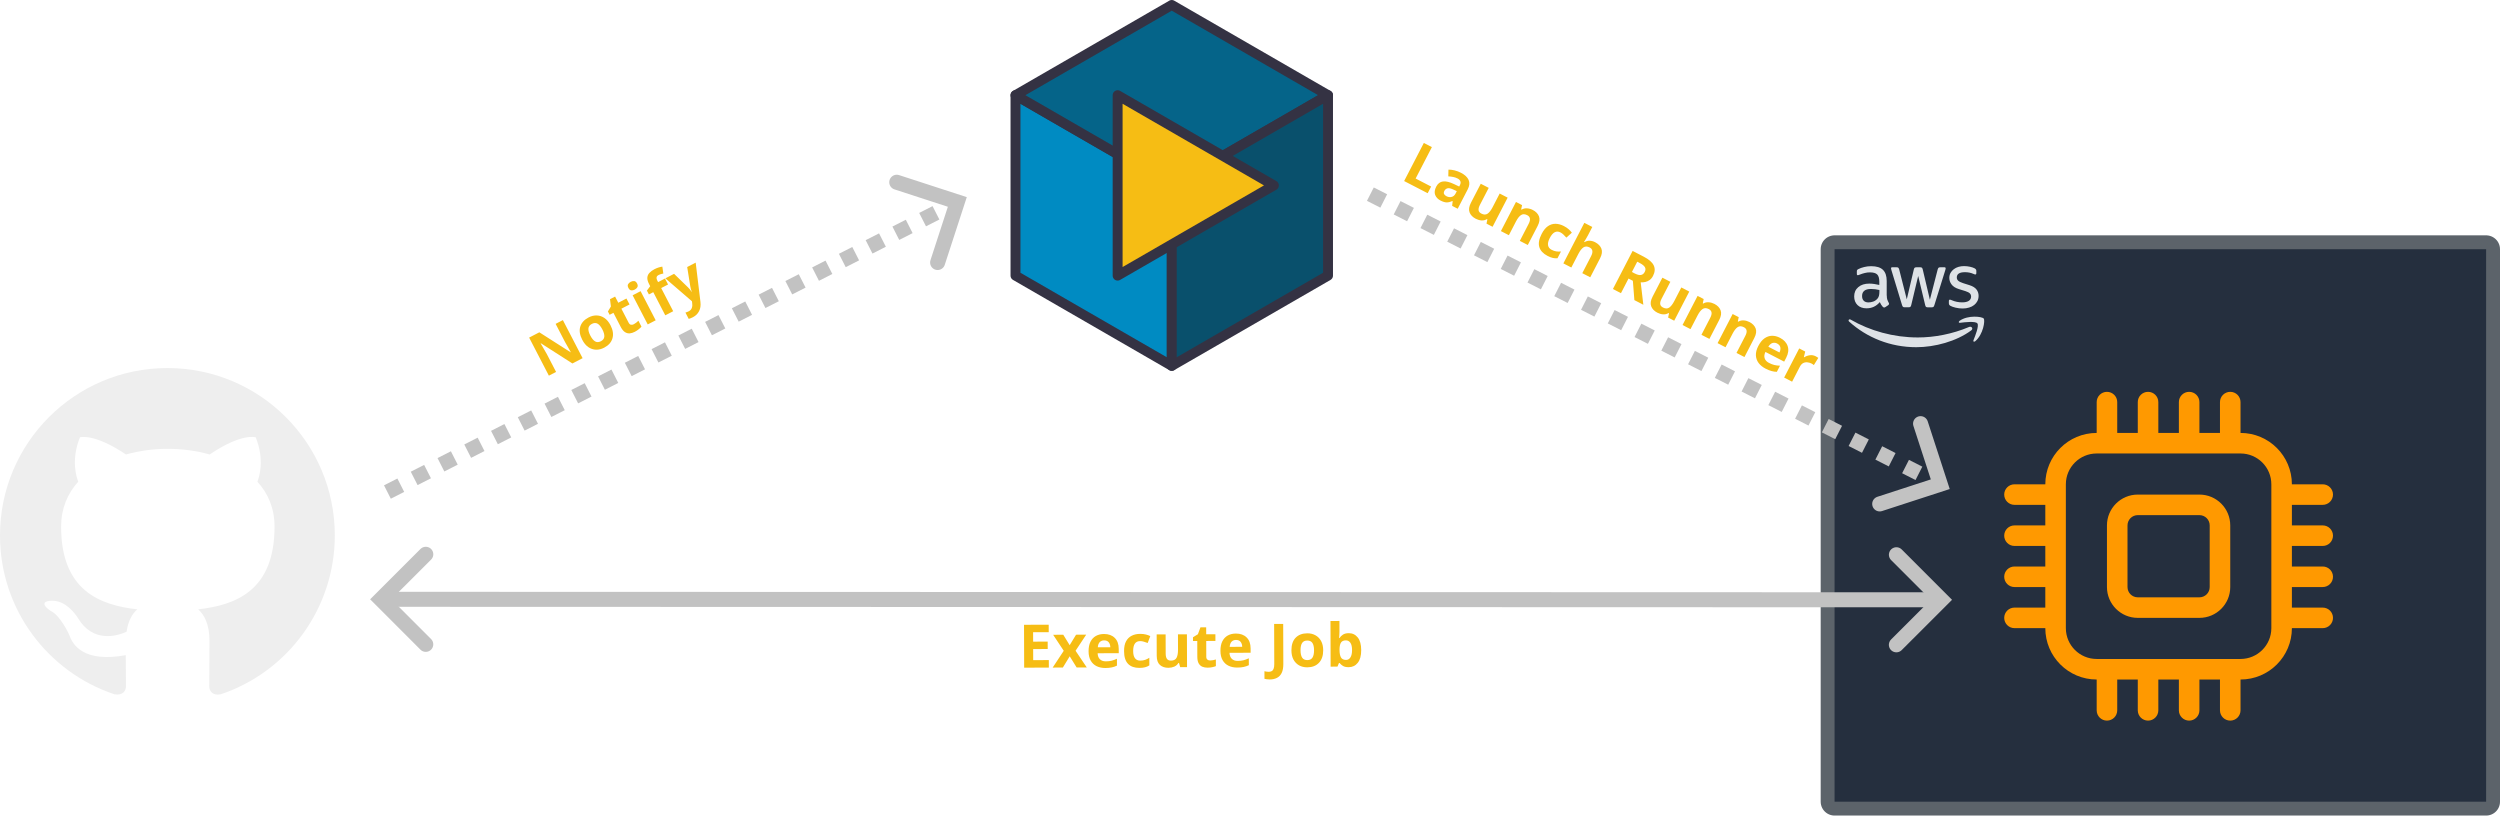
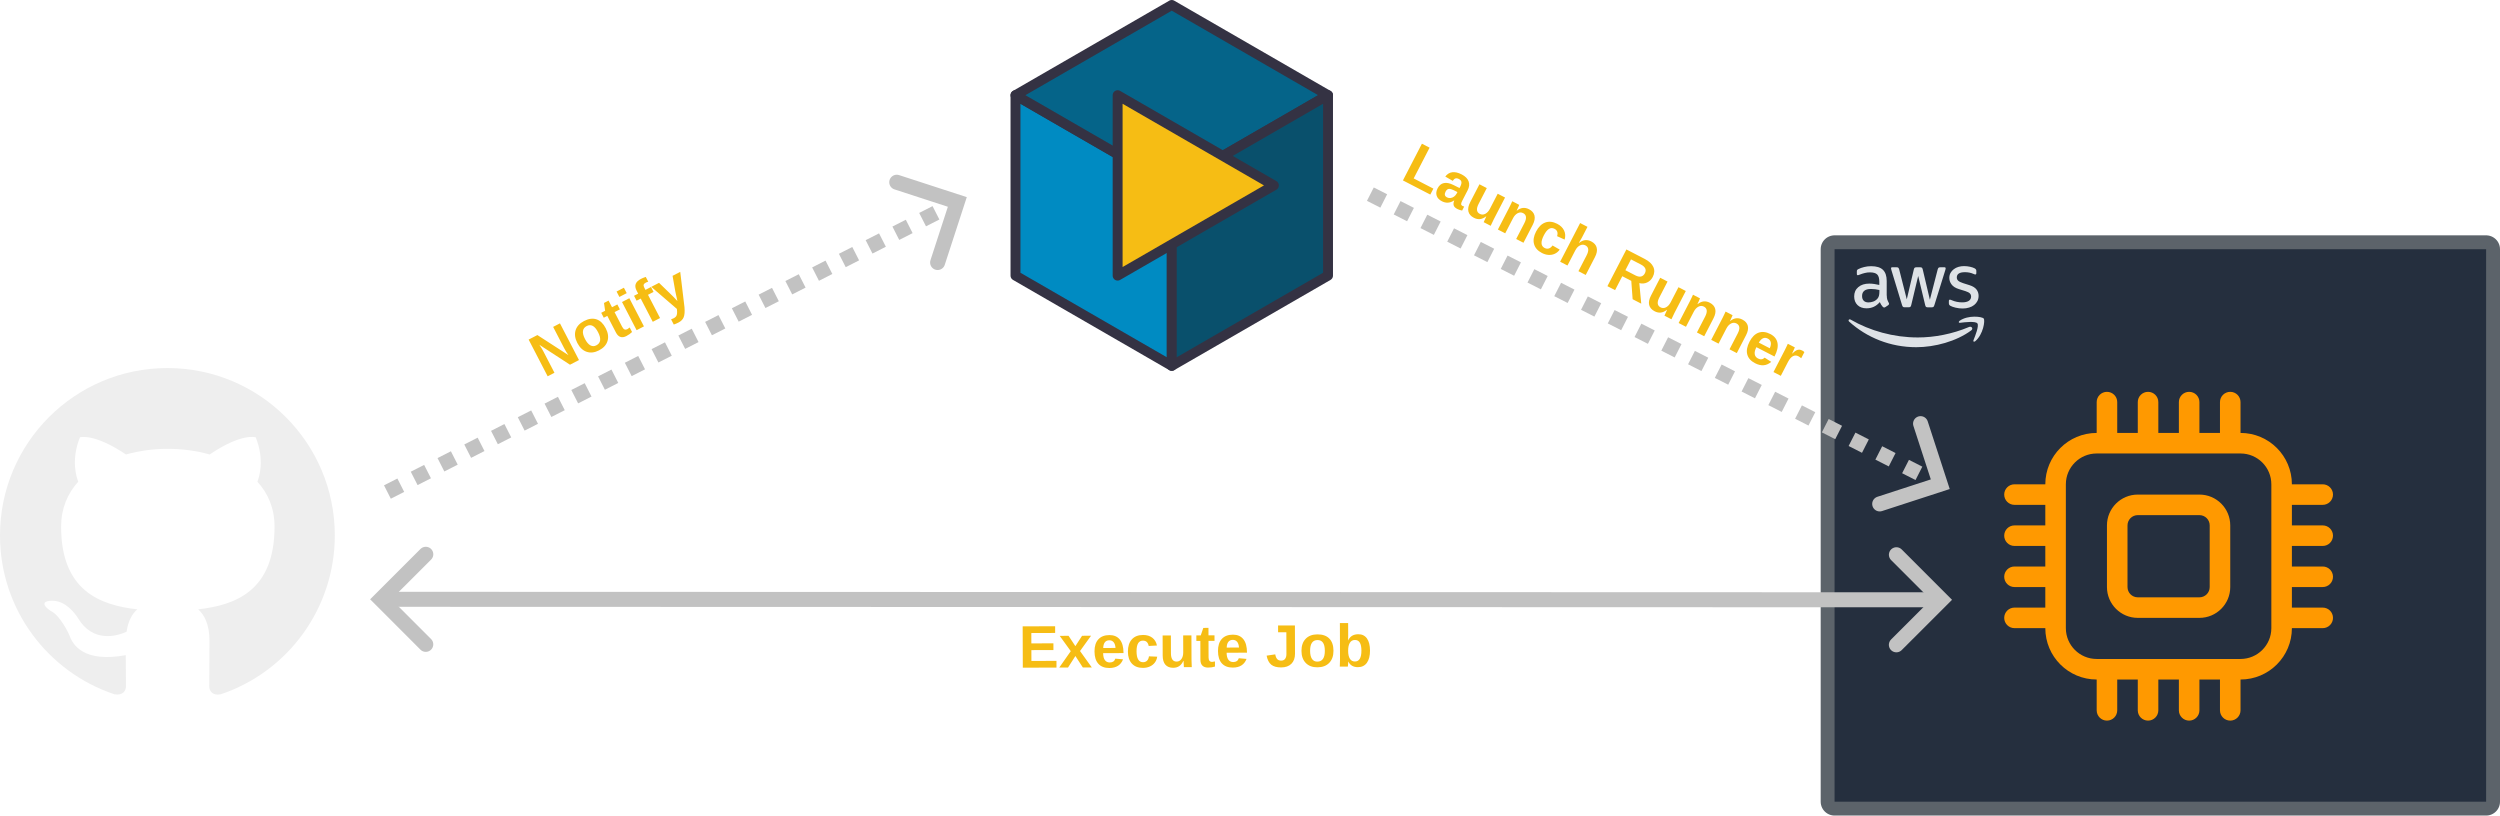
<svg xmlns="http://www.w3.org/2000/svg" xmlns:xlink="http://www.w3.org/1999/xlink" width="832.622" height="271.622" viewBox="0 0 832.622 271.622" version="1.1" id="svg5" xml:space="preserve">
  <defs id="defs2">
    <linearGradient id="linearGradient15502">
      <stop style="stop-color:#000000;stop-opacity:1;" offset="0" id="stop15500" />
    </linearGradient>
    <linearGradient id="linearGradient15424">
      <stop style="stop-color:#343243;stop-opacity:1;" offset="0" id="stop15422" />
    </linearGradient>
    <marker style="overflow:visible" id="Square" refX="0" refY="0" orient="auto" markerWidth="5.667" markerHeight="5.667" viewBox="0 0 5.667 5.667" preserveAspectRatio="xMidYMid">
      <path transform="scale(0.5)" style="fill:context-stroke;fill-rule:evenodd;stroke:context-stroke;stroke-width:1pt" d="M -5,-5 V 5 H 5 V -5 Z" id="Squere" />
    </marker>
    <linearGradient id="linearGradient5817">
      <stop style="stop-color:#343243;stop-opacity:1;" offset="0" id="stop5815" />
    </linearGradient>
    <linearGradient id="linearGradient3497">
      <stop style="stop-color:#2c3b6a;stop-opacity:1;" offset="0" id="stop3495" />
    </linearGradient>
    <linearGradient id="linearGradient1042">
      <stop style="stop-color:#5c636a;stop-opacity:1;" offset="0" id="stop1040" />
    </linearGradient>
    <marker style="overflow:visible" id="marker13718-6" refX="0" refY="0" orient="auto-start-reverse" markerWidth="4.207" markerHeight="7" viewBox="0 0 4.207 7" preserveAspectRatio="xMidYMid">
      <path style="fill:none;stroke:context-stroke;stroke-width:1;stroke-linecap:round" d="M 3,-3 0,0 3,3" id="path13716-1" transform="rotate(180,0.125,0)" />
    </marker>
    <linearGradient xlink:href="#linearGradient1042" id="linearGradient5819" x1="995.506" y1="236.893" x2="1214.948" y2="236.893" gradientUnits="userSpaceOnUse" />
    <linearGradient x1="0" y1="1" x2="1" y2="0" id="linearGradient-1">
      <stop stop-color="#C8511B" offset="0%" id="stop13376" />
      <stop stop-color="#FF9900" offset="100%" id="stop13378" />
    </linearGradient>
    <marker style="overflow:visible" id="Arrow3-8" refX="0" refY="0" orient="auto-start-reverse" markerWidth="4.207" markerHeight="7" viewBox="0 0 4.207 7" preserveAspectRatio="xMidYMid">
      <path style="fill:none;stroke:context-stroke;stroke-width:1;stroke-linecap:round" d="M 3,-3 0,0 3,3" id="arrow3-0" transform="rotate(180,0.125,0)" />
    </marker>
    <marker style="overflow:visible" id="Arrow3-8-8" refX="0" refY="0" orient="auto-start-reverse" markerWidth="4.207" markerHeight="7" viewBox="0 0 4.207 7" preserveAspectRatio="xMidYMid">
      <path style="fill:none;stroke:context-stroke;stroke-width:1;stroke-linecap:round" d="M 3,-3 0,0 3,3" id="arrow3-0-4" transform="rotate(180,0.125,0)" />
    </marker>
  </defs>
  <g id="layer1" transform="translate(-392.7271,-47.39289)">
    <g style="clip-rule:evenodd;fill-rule:evenodd;image-rendering:optimizeQuality;shape-rendering:geometricPrecision;text-rendering:geometricPrecision" id="g2538" transform="matrix(0.01201925,0,0,0.01201925,722.8844,49.04551)">
      <polygon fill="#008bc2" points="5000,10000 670,7500 670,2500 5000,5000 " id="polygon2519" />
      <polygon fill="#056489" points="9330,2500 5000,5000 670,2500 5000,0 " id="polygon2521" />
      <polygon fill="#09506c" points="9330,2500 9330,7500 5000,10000 5000,5000 " id="polygon2523" />
      <polygon fill="#f6bd14" points="3500,7500 7830,5000 3500,2500 " id="polygon2525" />
    </g>
    <g style="fill:#eeeeee;fill-opacity:1" id="g4893" transform="matrix(6.969345,0,0,6.969345,392.7271,169.9737)">
      <path d="M 8,0 C 3.58,0 0,3.58 0,8 c 0,3.54 2.29,6.53 5.47,7.59 0.4,0.07 0.55,-0.17 0.55,-0.38 0,-0.19 -0.01,-0.82 -0.01,-1.49 C 4,14.09 3.48,13.23 3.32,12.78 3.23,12.55 2.84,11.84 2.5,11.65 2.22,11.5 1.82,11.13 2.49,11.12 3.12,11.11 3.57,11.7 3.72,11.94 4.44,13.15 5.59,12.81 6.05,12.6 6.12,12.08 6.33,11.73 6.56,11.53 4.78,11.33 2.92,10.64 2.92,7.58 2.92,6.71 3.23,5.99 3.74,5.43 3.66,5.23 3.38,4.41 3.82,3.31 c 0,0 0.67,-0.21 2.2,0.82 0.64,-0.18 1.32,-0.27 2,-0.27 0.68,0 1.36,0.09 2,0.27 1.53,-1.04 2.2,-0.82 2.2,-0.82 0.44,1.1 0.16,1.92 0.08,2.12 0.51,0.56 0.82,1.27 0.82,2.15 0,3.07 -1.87,3.75 -3.65,3.95 0.29,0.25 0.54,0.73 0.54,1.48 0,1.07 -0.01,1.93 -0.01,2.2 0,0.21 0.15,0.46 0.55,0.38 A 8.01,8.01 0 0 0 16,8 C 16,3.58 12.42,0 8,0" id="path4884" style="fill:#eeeeee;fill-opacity:1" />
    </g>
    <g id="g33512" transform="translate(7,-14.5)">
      <rect style="fill:#252f3e;fill-opacity:1;stroke:url(#linearGradient5819);stroke-width:9.245;stroke-linecap:round;stroke-linejoin:round;stroke-dasharray:none;stroke-dashoffset:0;stroke-opacity:1;paint-order:markers stroke fill" id="rect3493" width="217" height="184" x="996.727" y="144.893" />
      <g style="fill:#ff9900;fill-opacity:1" id="g3040" transform="matrix(6.84375,0,0,6.84375,1053.227,192.3929)">
        <path d="M 5,0 A 0.5,0.5 0 0 1 5.5,0.5 V 2 h 1 V 0.5 a 0.5,0.5 0 0 1 1,0 V 2 h 1 V 0.5 a 0.5,0.5 0 0 1 1,0 V 2 h 1 V 0.5 a 0.5,0.5 0 0 1 1,0 V 2 A 2.5,2.5 0 0 1 14,4.5 h 1.5 a 0.5,0.5 0 0 1 0,1 H 14 v 1 h 1.5 a 0.5,0.5 0 0 1 0,1 H 14 v 1 h 1.5 a 0.5,0.5 0 0 1 0,1 H 14 v 1 h 1.5 a 0.5,0.5 0 0 1 0,1 H 14 A 2.5,2.5 0 0 1 11.5,14 v 1.5 a 0.5,0.5 0 0 1 -1,0 V 14 h -1 v 1.5 a 0.5,0.5 0 0 1 -1,0 V 14 h -1 v 1.5 a 0.5,0.5 0 0 1 -1,0 V 14 h -1 v 1.5 a 0.5,0.5 0 0 1 -1,0 V 14 A 2.5,2.5 0 0 1 2,11.5 H 0.5 a 0.5,0.5 0 0 1 0,-1 H 2 v -1 H 0.5 a 0.5,0.5 0 0 1 0,-1 H 2 v -1 H 0.5 a 0.5,0.5 0 0 1 0,-1 H 2 v -1 H 0.5 a 0.5,0.5 0 0 1 0,-1 H 2 A 2.5,2.5 0 0 1 4.5,2 V 0.5 A 0.5,0.5 0 0 1 5,0 M 4.5,3 A 1.5,1.5 0 0 0 3,4.5 v 7 A 1.5,1.5 0 0 0 4.5,13 h 7 A 1.5,1.5 0 0 0 13,11.5 v -7 A 1.5,1.5 0 0 0 11.5,3 Z M 5,6.5 A 1.5,1.5 0 0 1 6.5,5 h 3 A 1.5,1.5 0 0 1 11,6.5 v 3 A 1.5,1.5 0 0 1 9.5,11 h -3 A 1.5,1.5 0 0 1 5,9.5 Z M 6.5,6 A 0.5,0.5 0 0 0 6,6.5 v 3 A 0.5,0.5 0 0 0 6.5,10 h 3 A 0.5,0.5 0 0 0 10,9.5 v -3 A 0.5,0.5 0 0 0 9.5,6 Z" id="path3031" style="fill:#ff9900;fill-opacity:1" />
      </g>
      <g id="g17756" transform="matrix(0.1502339,0,0,0.1502339,1001.141,150.3517)" style="fill:#dee2e6;fill-opacity:1">
        <path class="st0" d="m 86.4,66.4 c 0,3.7 0.4,6.7 1.1,8.9 0.8,2.2 1.8,4.6 3.2,7.2 0.5,0.8 0.7,1.6 0.7,2.3 0,1 -0.6,2 -1.9,3 L 83.2,92 c -0.9,0.6 -1.8,0.9 -2.6,0.9 -1,0 -2,-0.5 -3,-1.4 C 76.2,90 75,88.4 74,86.8 73,85.1 72,83.2 70.9,80.9 63.1,90.1 53.3,94.7 41.5,94.7 c -8.4,0 -15.1,-2.4 -20,-7.2 -4.9,-4.8 -7.4,-11.2 -7.4,-19.2 0,-8.5 3,-15.4 9.1,-20.6 6.1,-5.2 14.2,-7.8 24.5,-7.8 3.4,0 6.9,0.3 10.6,0.8 3.7,0.5 7.5,1.3 11.5,2.2 V 35.6 C 69.8,28 68.2,22.7 65.1,19.6 61.9,16.5 56.5,15 48.8,15 c -3.5,0 -7.1,0.4 -10.8,1.3 -3.7,0.9 -7.3,2 -10.8,3.4 -1.6,0.7 -2.8,1.1 -3.5,1.3 -0.7,0.2 -1.2,0.3 -1.6,0.3 -1.4,0 -2.1,-1 -2.1,-3.1 V 13.3 C 20,11.7 20.2,10.5 20.7,9.8 21.2,9.1 22.1,8.4 23.5,7.7 27,5.9 31.2,4.4 36.1,3.2 41,1.9 46.2,1.3 51.7,1.3 63.6,1.3 72.3,4 77.9,9.4 83.4,14.8 86.2,23 86.2,34 V 66.4 Z M 45.8,81.6 c 3.3,0 6.7,-0.6 10.3,-1.8 3.6,-1.2 6.8,-3.4 9.5,-6.4 1.6,-1.9 2.8,-4 3.4,-6.4 0.6,-2.4 1,-5.3 1,-8.7 v -4.2 c -2.9,-0.7 -6,-1.3 -9.2,-1.7 -3.2,-0.4 -6.3,-0.6 -9.4,-0.6 -6.7,0 -11.6,1.3 -14.9,4 -3.3,2.7 -4.9,6.5 -4.9,11.5 0,4.7 1.2,8.2 3.7,10.6 2.4,2.5 5.9,3.7 10.5,3.7 z m 80.3,10.8 c -1.8,0 -3,-0.3 -3.8,-1 -0.8,-0.6 -1.5,-2 -2.1,-3.9 L 96.7,10.2 c -0.6,-2 -0.9,-3.3 -0.9,-4 0,-1.6 0.8,-2.5 2.4,-2.5 h 9.8 c 1.9,0 3.2,0.3 3.9,1 0.8,0.6 1.4,2 2,3.9 l 16.8,66.2 15.6,-66.2 c 0.5,-2 1.1,-3.3 1.9,-3.9 0.8,-0.6 2.2,-1 4,-1 h 8 c 1.9,0 3.2,0.3 4,1 0.8,0.6 1.5,2 1.9,3.9 l 15.8,67 17.3,-67 c 0.6,-2 1.3,-3.3 2,-3.9 0.8,-0.6 2.1,-1 3.9,-1 h 9.3 c 1.6,0 2.5,0.8 2.5,2.5 0,0.5 -0.1,1 -0.2,1.6 -0.1,0.6 -0.3,1.4 -0.7,2.5 l -24.1,77.3 c -0.6,2 -1.3,3.3 -2.1,3.9 -0.8,0.6 -2.1,1 -3.8,1 h -8.6 c -1.9,0 -3.2,-0.3 -4,-1 -0.8,-0.7 -1.5,-2 -1.9,-4 L 156,23 140.6,87.4 c -0.5,2 -1.1,3.3 -1.9,4 -0.8,0.7 -2.2,1 -4,1 z m 128.5,2.7 c -5.2,0 -10.4,-0.6 -15.4,-1.8 -5,-1.2 -8.9,-2.5 -11.5,-4 -1.6,-0.9 -2.7,-1.9 -3.1,-2.8 -0.4,-0.9 -0.6,-1.9 -0.6,-2.8 v -5.1 c 0,-2.1 0.8,-3.1 2.3,-3.1 0.6,0 1.2,0.1 1.8,0.3 0.6,0.2 1.5,0.6 2.5,1 3.4,1.5 7.1,2.7 11,3.5 4,0.8 7.9,1.2 11.9,1.2 6.3,0 11.2,-1.1 14.6,-3.3 3.4,-2.2 5.2,-5.4 5.2,-9.5 0,-2.8 -0.9,-5.1 -2.7,-7 -1.8,-1.9 -5.2,-3.6 -10.1,-5.2 L 246,52 c -7.3,-2.3 -12.7,-5.7 -16,-10.2 -3.3,-4.4 -5,-9.3 -5,-14.5 0,-4.2 0.9,-7.9 2.7,-11.1 1.8,-3.2 4.2,-6 7.2,-8.2 3,-2.3 6.4,-4 10.4,-5.2 4,-1.2 8.2,-1.7 12.6,-1.7 2.2,0 4.5,0.1 6.7,0.4 2.3,0.3 4.4,0.7 6.5,1.1 2,0.5 3.9,1 5.7,1.6 1.8,0.6 3.2,1.2 4.2,1.8 1.4,0.8 2.4,1.6 3,2.5 0.6,0.8 0.9,1.9 0.9,3.3 v 4.7 c 0,2.1 -0.8,3.2 -2.3,3.2 -0.8,0 -2.1,-0.4 -3.8,-1.2 -5.7,-2.6 -12.1,-3.9 -19.2,-3.9 -5.7,0 -10.2,0.9 -13.3,2.8 -3.1,1.9 -4.7,4.8 -4.7,8.9 0,2.8 1,5.2 3,7.1 2,1.9 5.7,3.8 11,5.5 l 14.2,4.5 c 7.2,2.3 12.4,5.5 15.5,9.6 3.1,4.1 4.6,8.8 4.6,14 0,4.3 -0.9,8.2 -2.6,11.6 -1.8,3.4 -4.2,6.4 -7.3,8.8 -3.1,2.5 -6.8,4.3 -11.1,5.6 -4.5,1.4 -9.2,2.1 -14.3,2.1 z" id="path17748" style="fill:#dee2e6;fill-opacity:1" />
        <g id="g17754" style="fill:#dee2e6;fill-opacity:1">
          <path class="st1" d="M 273.5,143.7 C 240.6,168 192.8,180.9 151.7,180.9 94.1,180.9 42.2,159.6 3,124.2 c -3.1,-2.8 -0.3,-6.6 3.4,-4.4 42.4,24.6 94.7,39.5 148.8,39.5 36.5,0 76.6,-7.6 113.5,-23.2 5.5,-2.5 10.2,3.6 4.8,7.6 z" id="path17750" style="fill:#dee2e6;fill-opacity:1" />
          <path class="st1" d="m 287.2,128.1 c -4.2,-5.4 -27.8,-2.6 -38.5,-1.3 -3.2,0.4 -3.7,-2.4 -0.8,-4.5 18.8,-13.2 49.7,-9.4 53.3,-5 3.6,4.5 -1,35.4 -18.6,50.2 -2.7,2.3 -5.3,1.1 -4.1,-1.9 4,-9.9 12.9,-32.2 8.7,-37.5 z" id="path17752" style="fill:#dee2e6;fill-opacity:1" />
        </g>
      </g>
    </g>
    <path style="display:inline;fill:none;fill-rule:evenodd;stroke:#c2c2c2;stroke-width:5;stroke-linecap:butt;stroke-linejoin:miter;stroke-dasharray:5, 5;stroke-dashoffset:0;stroke-opacity:1;marker-end:url(#Arrow3-8)" d="m 849.124,112.054 188.694,96.04" id="path12518-1" />
    <path style="display:inline;fill:none;fill-rule:evenodd;stroke:#c2c2c2;stroke-width:5;stroke-linecap:butt;stroke-linejoin:miter;stroke-dasharray:5, 5;stroke-dashoffset:0;stroke-opacity:1;marker-end:url(#Arrow3-8-8)" d="M 521.754,211.258 710.448,115.218" id="path12518-1-7" />
    <path style="display:inline;fill:none;fill-rule:evenodd;stroke:#c2c2c2;stroke-width:5;stroke-linecap:butt;stroke-linejoin:miter;stroke-dasharray:none;stroke-opacity:1;marker-start:url(#marker13718-6);marker-end:url(#Arrow3-8-8)" d="M 1038.065,247.154 520.782,246.991" id="path12518-1-5" />
-     <text xml:space="preserve" style="font-style:normal;font-variant:normal;font-weight:bold;font-stretch:normal;font-size:20px;font-family:'Segoe UI';-inkscape-font-specification:'Segoe UI, Bold';font-variant-ligatures:normal;font-variant-caps:normal;font-variant-numeric:normal;font-variant-east-asian:normal;fill:#f6bd14;fill-opacity:1;stroke:none;stroke-width:2;stroke-dasharray:none;stroke-dashoffset:0;stroke-opacity:1;paint-order:markers stroke fill" x="429.779" y="418.012" id="text13846-9-9-3-6" transform="rotate(-27.40007)">
+     <text xml:space="preserve" style="font-style:normal;font-variant:normal;font-weight:bold;font-stretch:normal;font-size:20px;font-family:'arial';-inkscape-font-specification:'Segoe UI, Bold';font-variant-ligatures:normal;font-variant-caps:normal;font-variant-numeric:normal;font-variant-east-asian:normal;fill:#f6bd14;fill-opacity:1;stroke:none;stroke-width:2;stroke-dasharray:none;stroke-dashoffset:0;stroke-opacity:1;paint-order:markers stroke fill" x="429.779" y="418.012" id="text13846-9-9-3-6" transform="rotate(-27.40007)">
      <tspan id="tspan41142" x="429.779" y="418.012">Notify</tspan>
    </text>
-     <text xml:space="preserve" style="font-style:normal;font-variant:normal;font-weight:bold;font-stretch:normal;font-size:20px;font-family:'Segoe UI';-inkscape-font-specification:'Segoe UI, Bold';font-variant-ligatures:normal;font-variant-caps:normal;font-variant-numeric:normal;font-variant-east-asian:normal;fill:#f6bd14;fill-opacity:1;stroke:none;stroke-width:2;stroke-dasharray:none;stroke-dashoffset:0;stroke-opacity:1;paint-order:markers stroke fill" x="811.899" y="-299.567" id="text13846-9-9-3-6-0" transform="rotate(27.34584)">
+     <text xml:space="preserve" style="font-style:normal;font-variant:normal;font-weight:bold;font-stretch:normal;font-size:20px;font-family:'arial';-inkscape-font-specification:'Segoe UI, Bold';font-variant-ligatures:normal;font-variant-caps:normal;font-variant-numeric:normal;font-variant-east-asian:normal;fill:#f6bd14;fill-opacity:1;stroke:none;stroke-width:2;stroke-dasharray:none;stroke-dashoffset:0;stroke-opacity:1;paint-order:markers stroke fill" x="811.899" y="-299.567" id="text13846-9-9-3-6-0" transform="rotate(27.34584)">
      <tspan id="tspan41173" x="811.899" y="-299.567">Launch Runner</tspan>
    </text>
-     <text xml:space="preserve" style="font-style:normal;font-variant:normal;font-weight:bold;font-stretch:normal;font-size:20px;font-family:'Segoe UI';-inkscape-font-specification:'Segoe UI, Bold';font-variant-ligatures:normal;font-variant-caps:normal;font-variant-numeric:normal;font-variant-east-asian:normal;fill:#f6bd14;fill-opacity:1;stroke:none;stroke-width:2;stroke-dasharray:none;stroke-dashoffset:0;stroke-opacity:1;paint-order:markers stroke fill" x="731.118" y="272.225" id="text13846-9-9-3-6-0-7" transform="rotate(-0.1924412)">
+     <text xml:space="preserve" style="font-style:normal;font-variant:normal;font-weight:bold;font-stretch:normal;font-size:20px;font-family:'arial';-inkscape-font-specification:'Segoe UI, Bold';font-variant-ligatures:normal;font-variant-caps:normal;font-variant-numeric:normal;font-variant-east-asian:normal;fill:#f6bd14;fill-opacity:1;stroke:none;stroke-width:2;stroke-dasharray:none;stroke-dashoffset:0;stroke-opacity:1;paint-order:markers stroke fill" x="731.118" y="272.225" id="text13846-9-9-3-6-0-7" transform="rotate(-0.1924412)">
      <tspan id="tspan41253" x="731.118" y="272.225">Execute Job</tspan>
    </text>
  </g>
  <style type="text/css" id="style2517">
		polygon{stroke-width:275;stroke-linejoin:round;stroke:hsl(247, 15%, 23%)}
	</style>
  <style type="text/css" id="style17746">
	.st0{fill:#252F3E;}
	.st1{fill-rule:evenodd;clip-rule:evenodd;fill:#FF9900;}
</style>
</svg>
